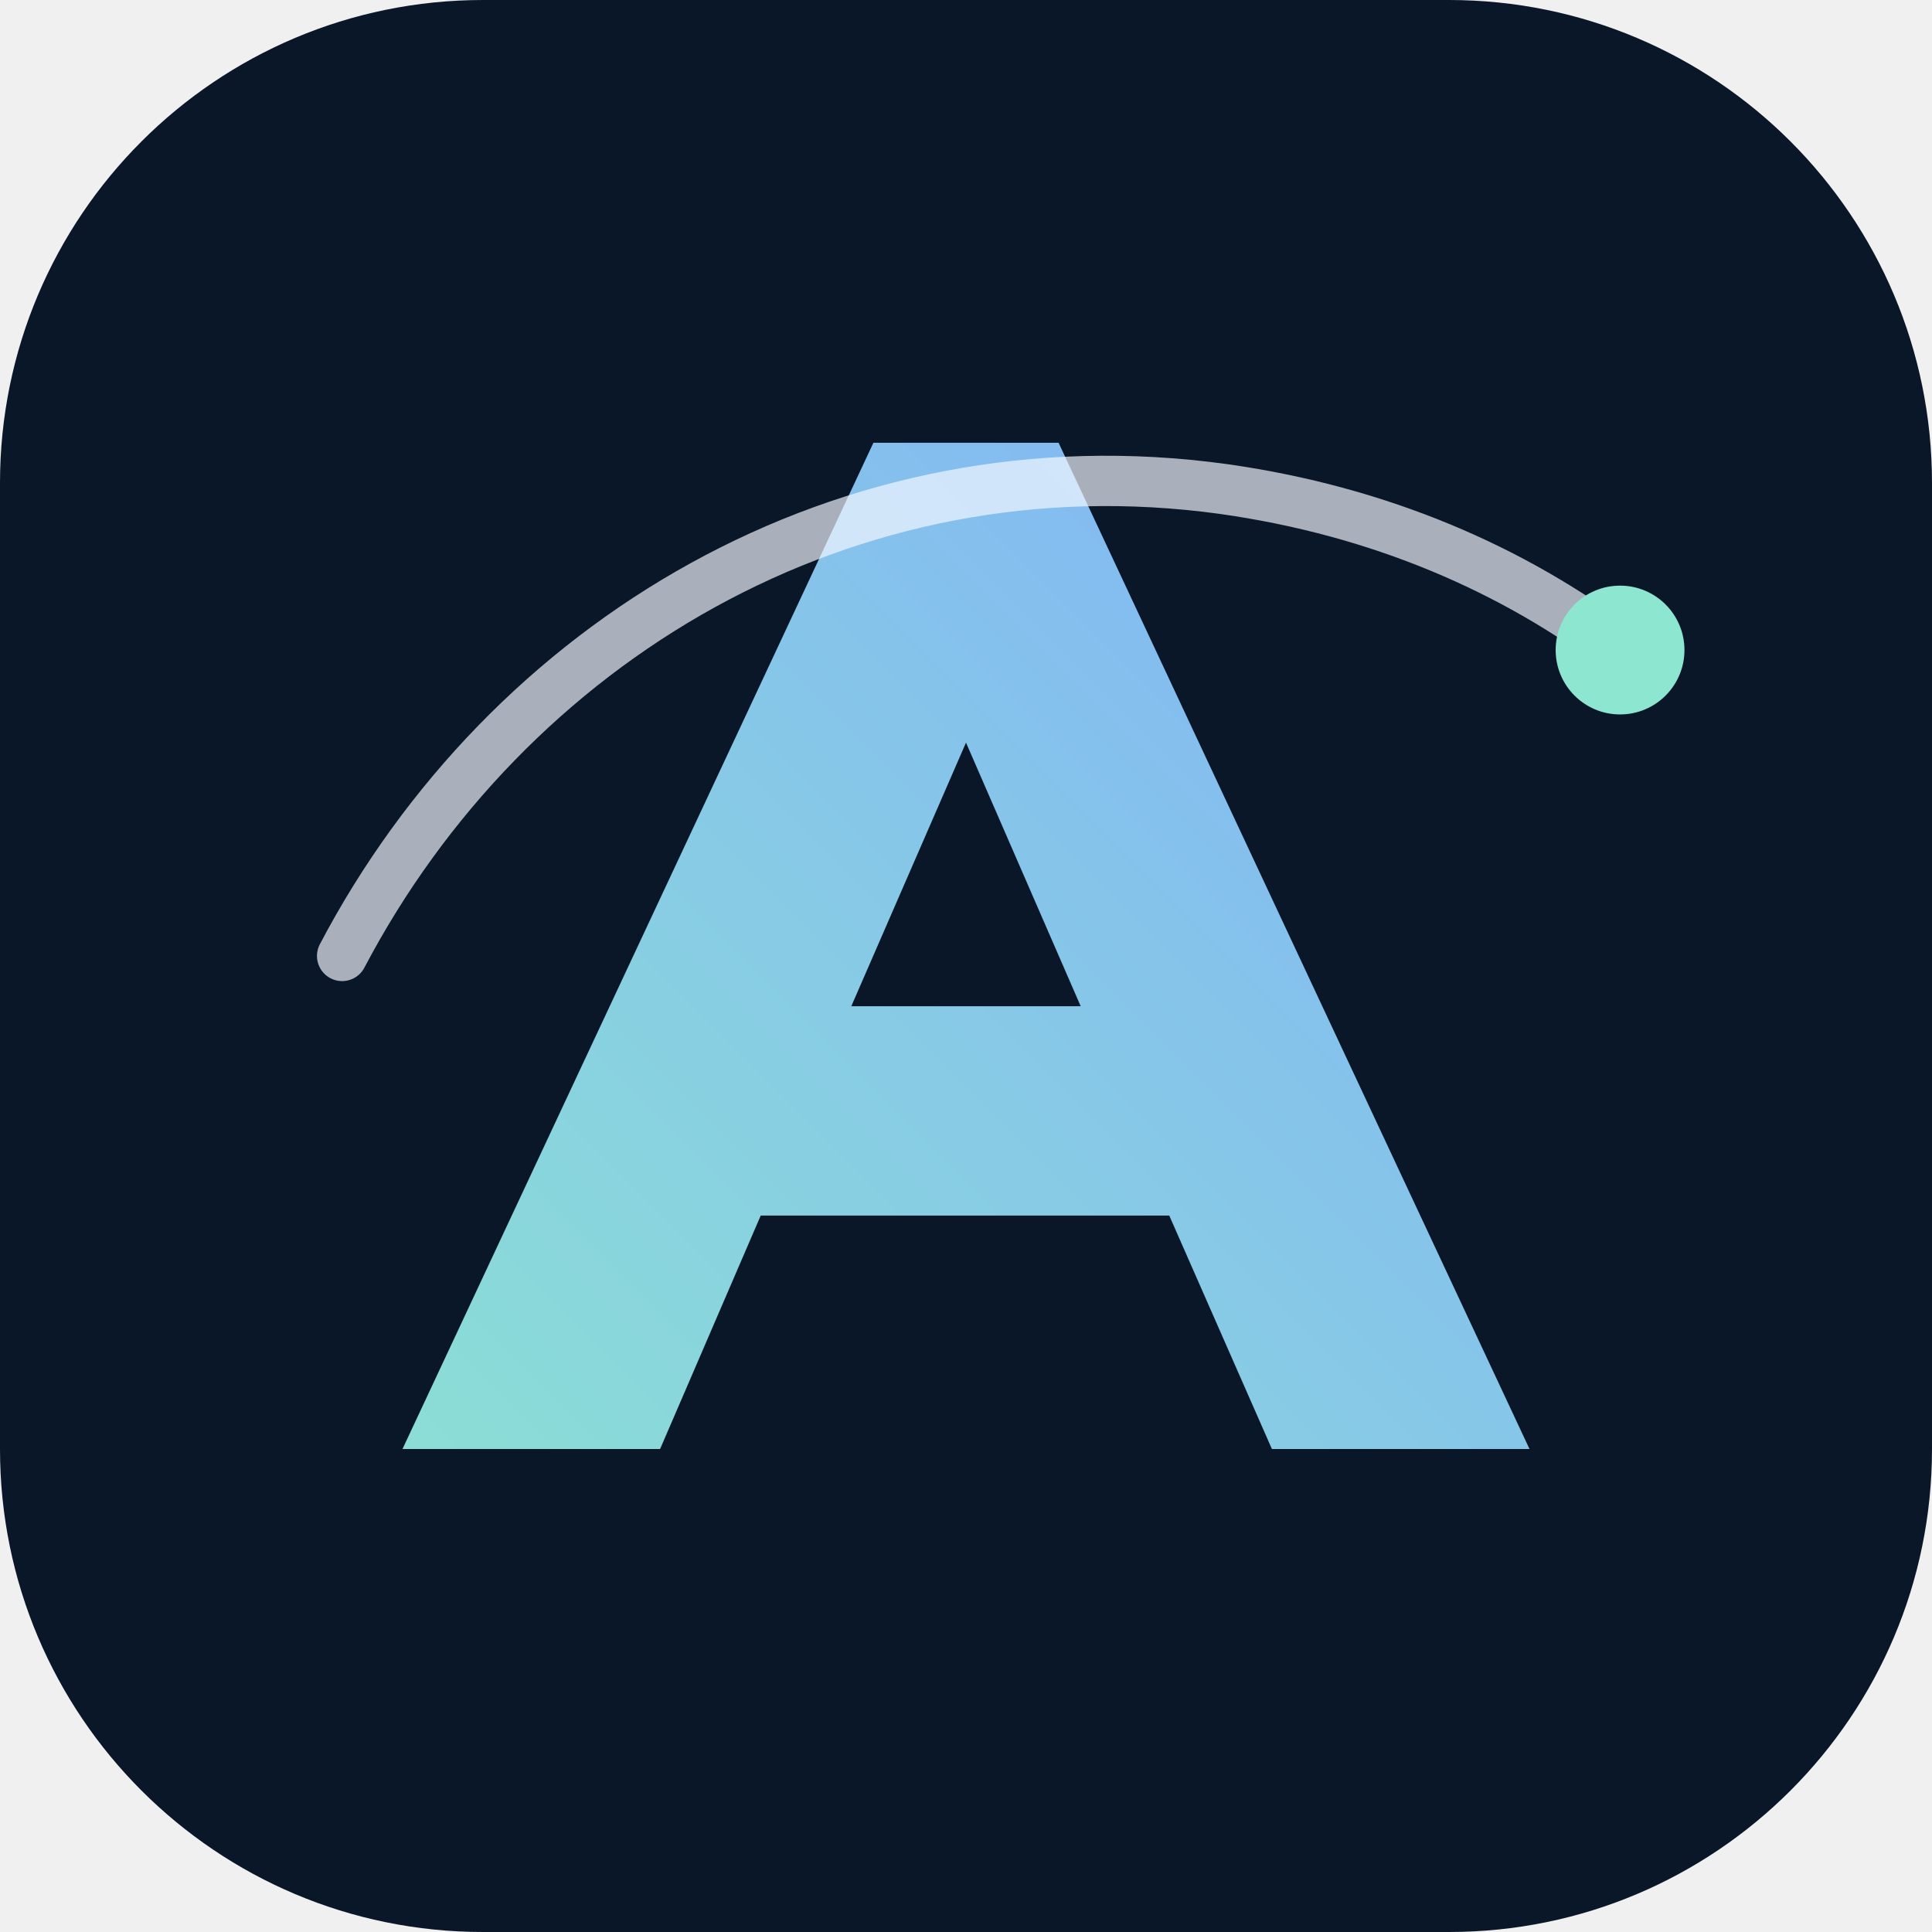
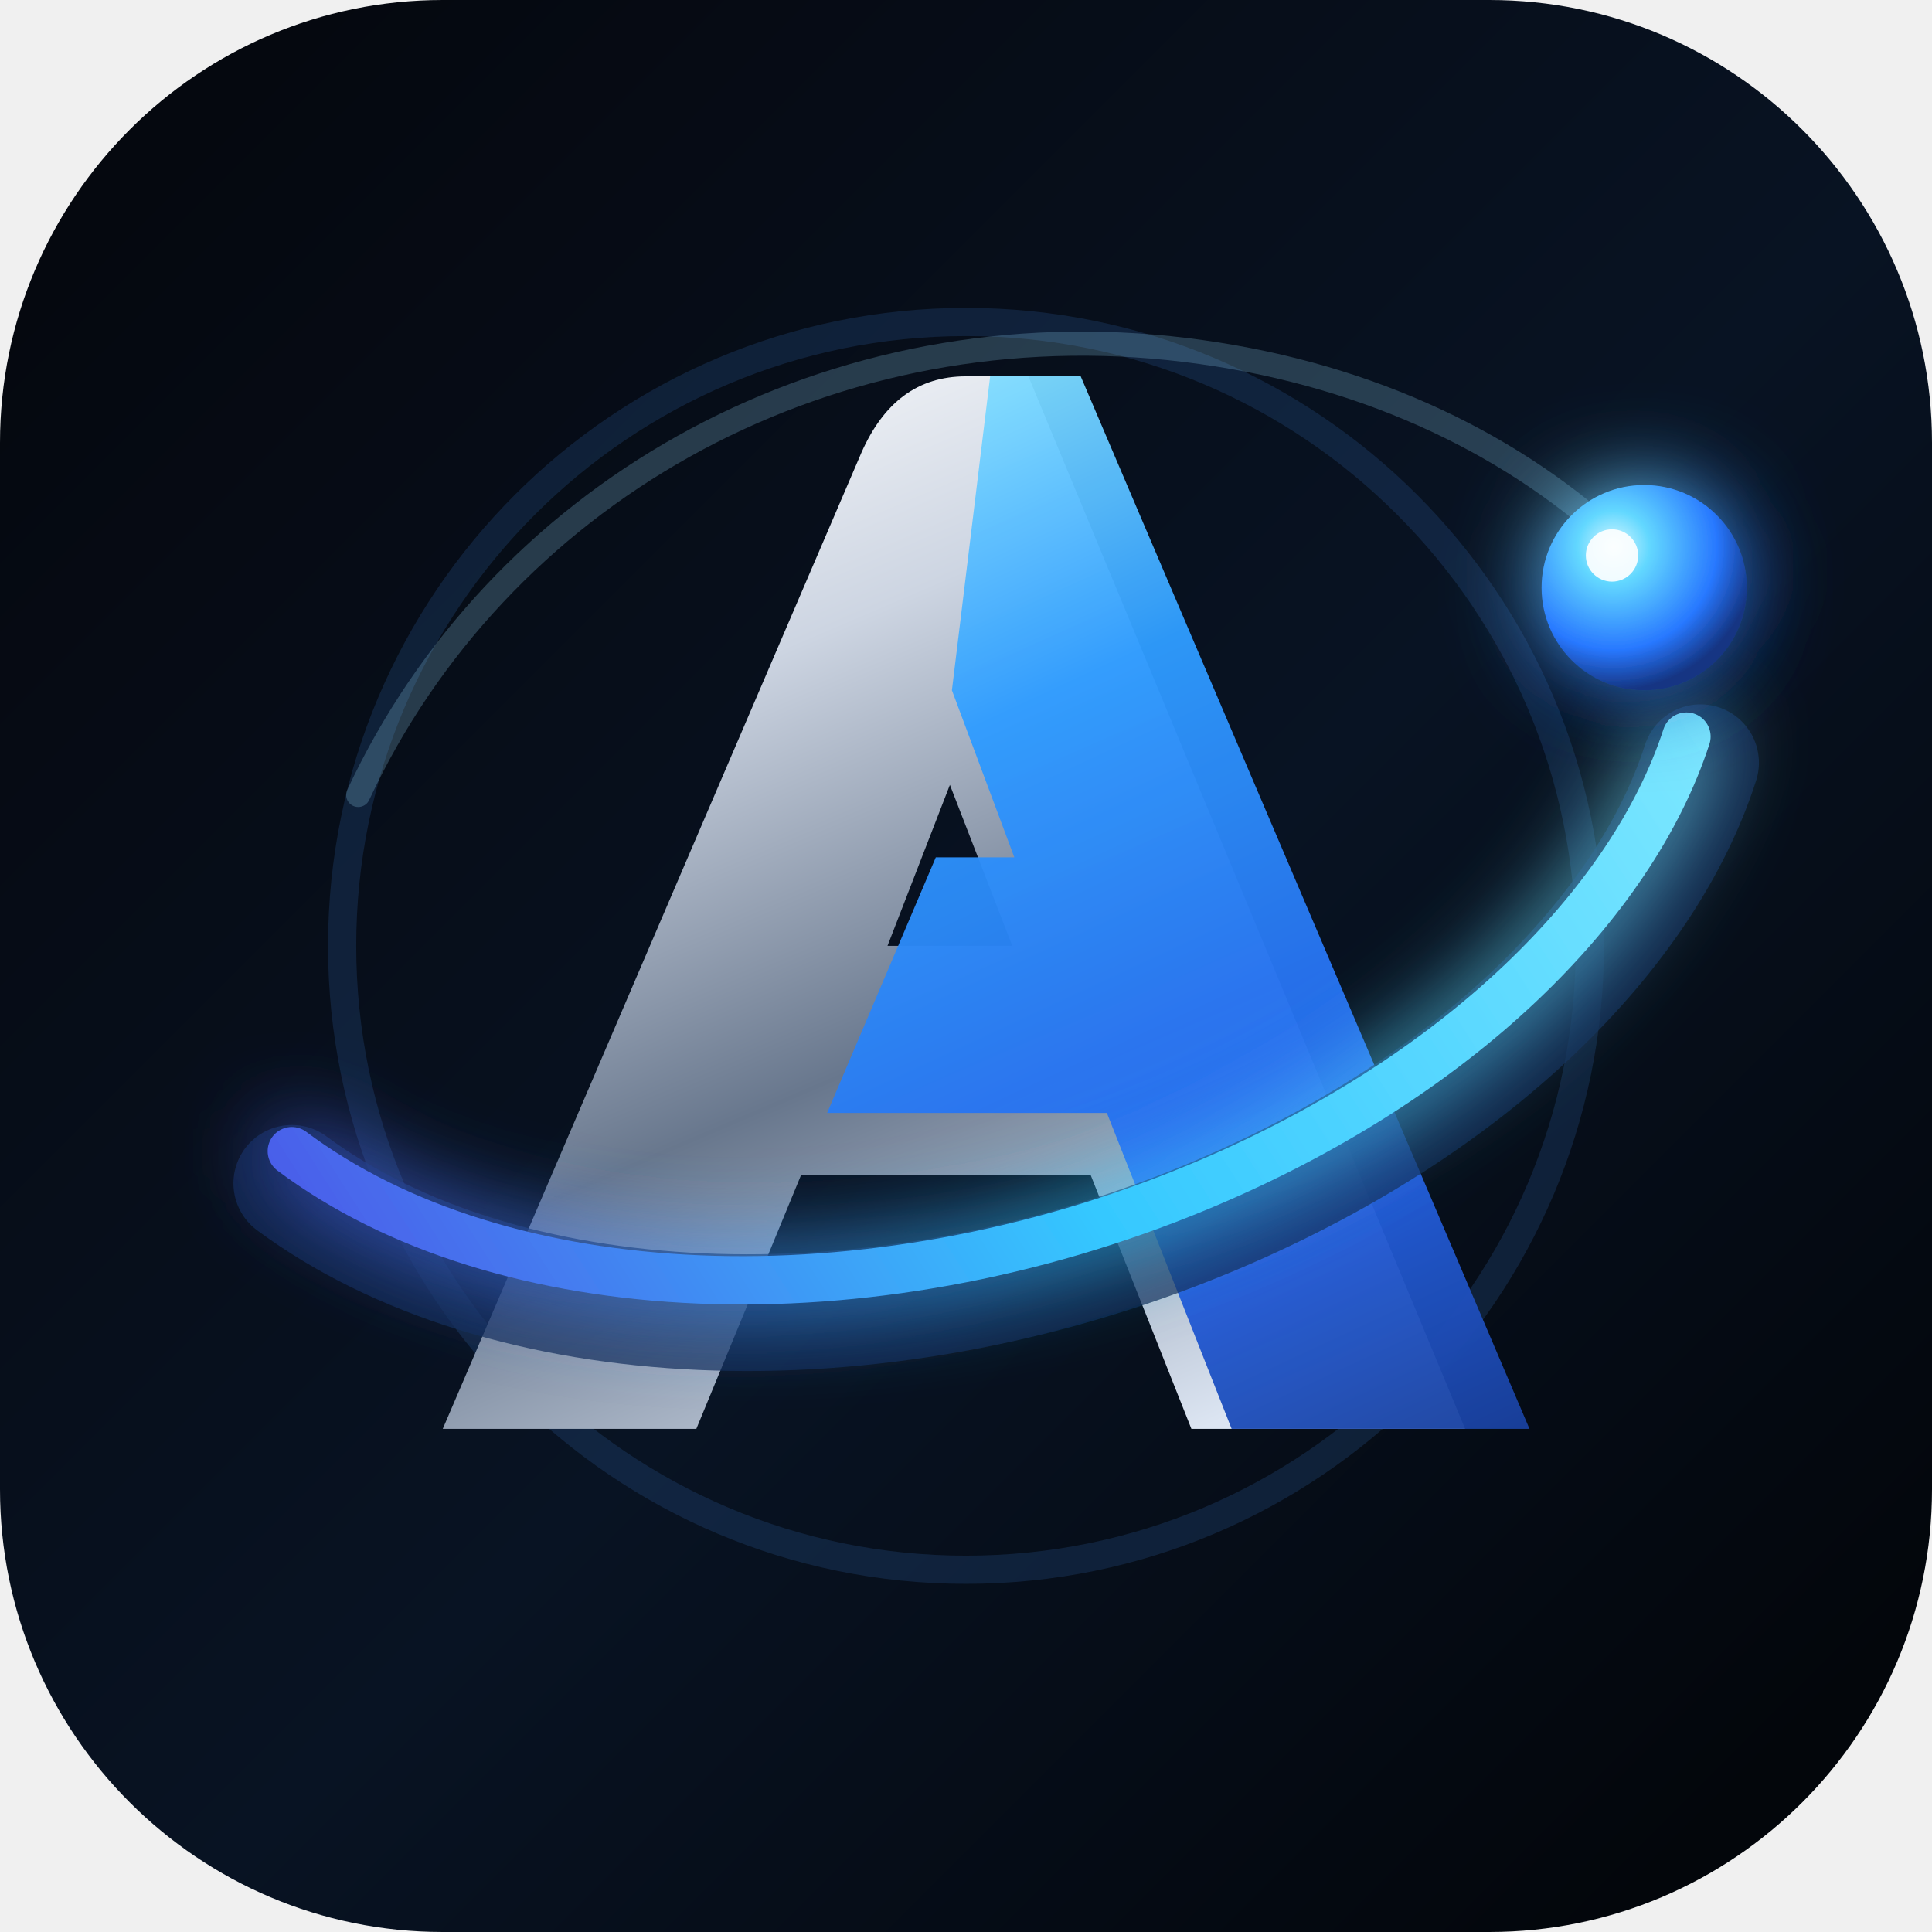
<svg xmlns="http://www.w3.org/2000/svg" viewBox="0 0 96 96" role="img" aria-labelledby="title desc">
  <defs>
-     <linearGradient id="g" x1="12" y1="84" x2="84" y2="12" gradientUnits="userSpaceOnUse">
-       <stop stop-color="#8DE6CF" />
-       <stop offset="1" stop-color="#80AAFF" />
+     <linearGradient id="bg" x1="8" y1="8" x2="88" y2="88" gradientUnits="userSpaceOnUse">
+       <stop stop-color="#05080f" />
+       <stop offset=".55" stop-color="#081323" />
+       <stop offset="1" stop-color="#03060b" />
    </linearGradient>
+     <linearGradient id="silver" x1="24" y1="20" x2="48" y2="76" gradientUnits="userSpaceOnUse">
+       <stop stop-color="#ffffff" />
+       <stop offset=".28" stop-color="#cdd5e2" />
+       <stop offset=".62" stop-color="#68778d" />
+       <stop offset="1" stop-color="#dce5f2" />
+     </linearGradient>
+     <linearGradient id="blue" x1="45" y1="18" x2="72" y2="76" gradientUnits="userSpaceOnUse">
+       <stop stop-color="#8ee7ff" />
+       <stop offset=".28" stop-color="#2f9cff" />
+       <stop offset=".68" stop-color="#2563eb" />
+       <stop offset="1" stop-color="#173b8f" />
+     </linearGradient>
+     <linearGradient id="orbit" x1="12" y1="70" x2="84" y2="24" gradientUnits="userSpaceOnUse">
+       <stop stop-color="#4f46e5" />
+       <stop offset=".48" stop-color="#35c8ff" />
+       <stop offset="1" stop-color="#87ecff" />
+     </linearGradient>
+     <radialGradient id="orb" cx="35%" cy="30%" r="70%">
+       <stop stop-color="#d9f8ff" />
+       <stop offset=".25" stop-color="#63d8ff" />
+       <stop offset=".72" stop-color="#2878ff" />
+       <stop offset="1" stop-color="#153583" />
+     </radialGradient>
+     <filter id="glow" x="-50%" y="-50%" width="200%" height="200%">
+       <feGaussianBlur stdDeviation="2.2" result="b" />
+       <feMerge>
+         <feMergeNode in="b" />
+         <feMergeNode in="SourceGraphic" />
+       </feMerge>
+     </filter>
  </defs>
-   <rect width="96" height="96" rx="24" fill="#0A1728" />
-   <path d="M20 72 43.4 22h9.2L76 72H63.2l-5.1-11.6H37.8L32.8 72H20Zm22.3-22h11.4L48 36.9 42.3 50Z" fill="url(#g)" />
-   <path d="M17 47.5c8.2-15.6 25-25.8 43.8-23.2 7.8 1.1 14.4 4 19.7 8" fill="none" stroke="#F5F8FF" stroke-opacity=".68" stroke-width="2.5" stroke-linecap="round" />
-   <circle cx="80.5" cy="32.3" r="3.2" fill="#8DE6CF" />
+   <rect width="96" height="96" rx="22" fill="url(#bg)" />
+   <circle cx="48" cy="47" r="31" fill="none" stroke="#2e5d9f" stroke-opacity=".25" stroke-width="1.4" />
+   <path d="M22 71 42.8 22.5c1.1-2.5 2.8-3.8 5.2-3.8h3.1L72.8 71H59.2l-5-12.6H39.8L34.6 71H22Zm22.1-24h6.2L47.2 39l-3.1 8Z" fill="url(#silver)" />
+   <path d="M49.2 18.7h4.5L76 71H61.2L55 55.3H41.1l5.4-12.7h3.9l-3.1-8.3 1.9-15.6Z" fill="url(#blue)" opacity=".96" />
+   <path d="M14.5 58.8c10.4 7.7 28.7 8.7 45.4 1.8 13.3-5.5 21.9-14.3 24.6-22.7" fill="none" stroke="#112a54" stroke-width="5.8" stroke-linecap="round" opacity=".7" />
+   <path d="M14.5 57.2c10.4 7.8 28.6 8.6 45 1.8 13-5.4 21.6-14.1 24.3-22.4" fill="none" stroke="url(#orbit)" stroke-width="2.4" stroke-linecap="round" filter="url(#glow)" />
+   <path d="M17.8 39.5c6.9-14.8 22.8-24 40.3-22.2 8.6.9 16 4.1 21.6 9" fill="none" stroke="#9bdfff" stroke-opacity=".22" stroke-width="1.2" stroke-linecap="round" />
+   <circle cx="81.7" cy="29.2" r="5.1" fill="url(#orb)" filter="url(#glow)" />
+   <circle cx="80.1" cy="27.6" r="1.3" fill="#ffffff" opacity=".9" />
</svg>
